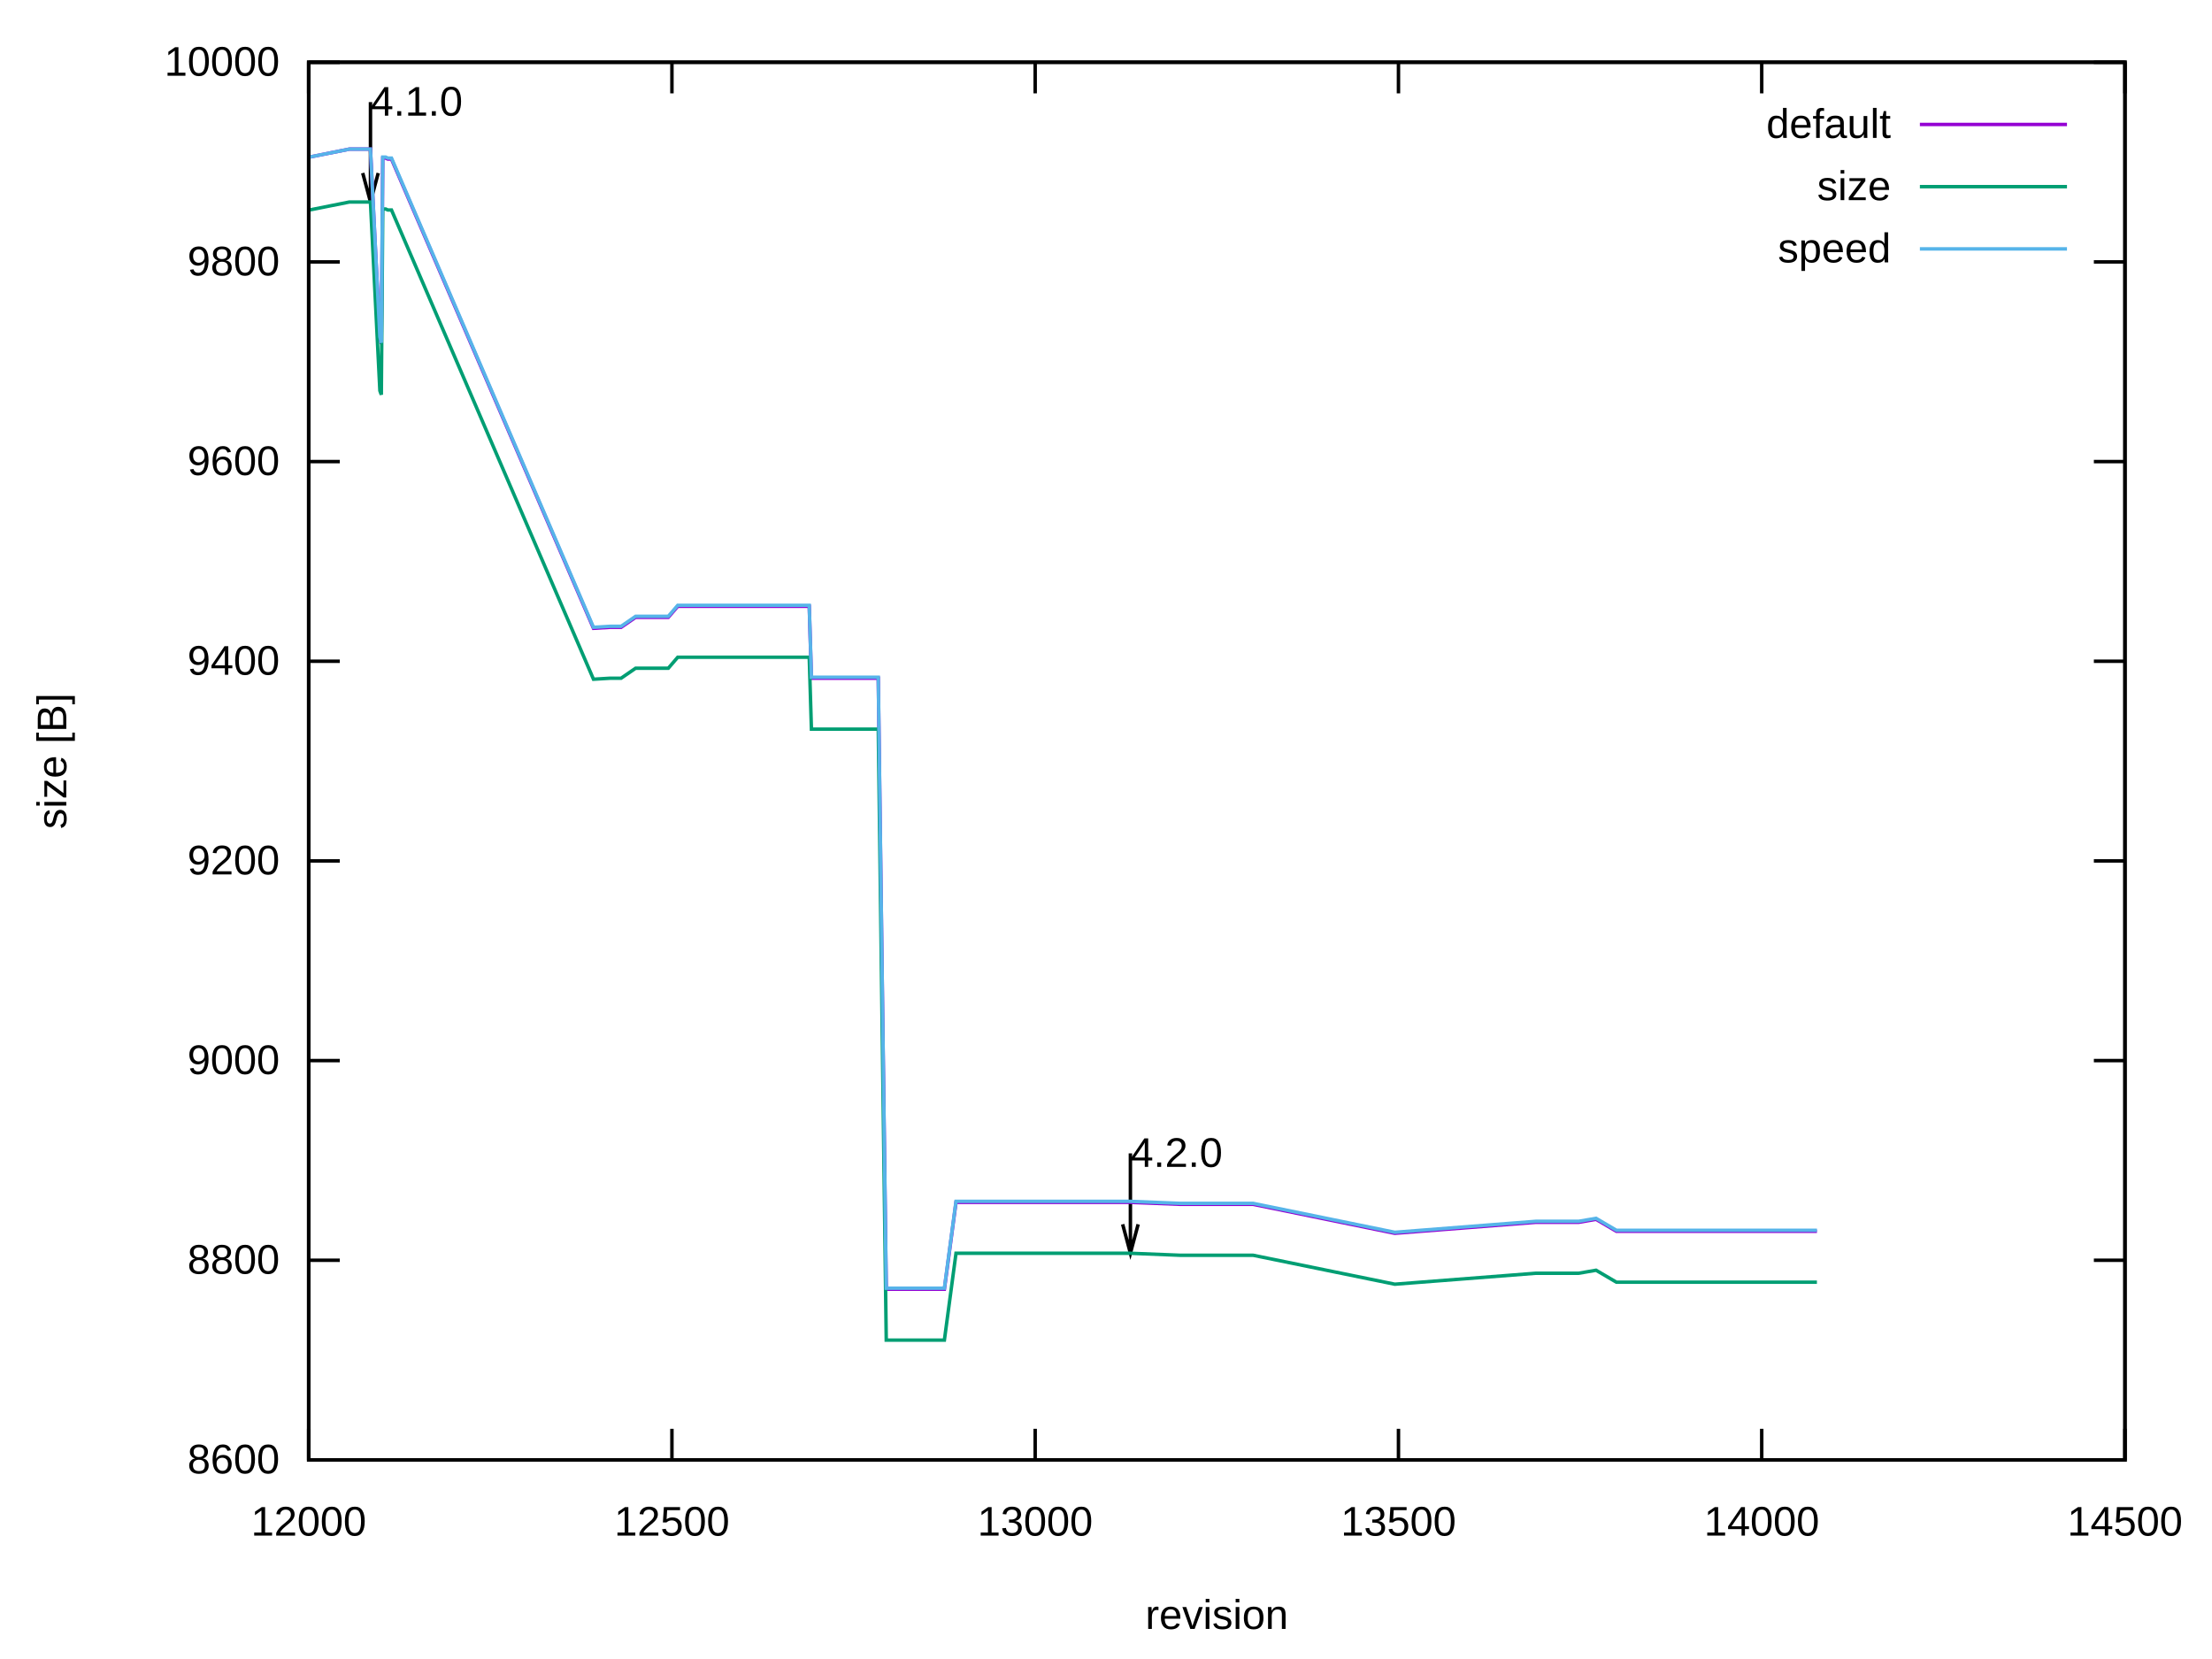
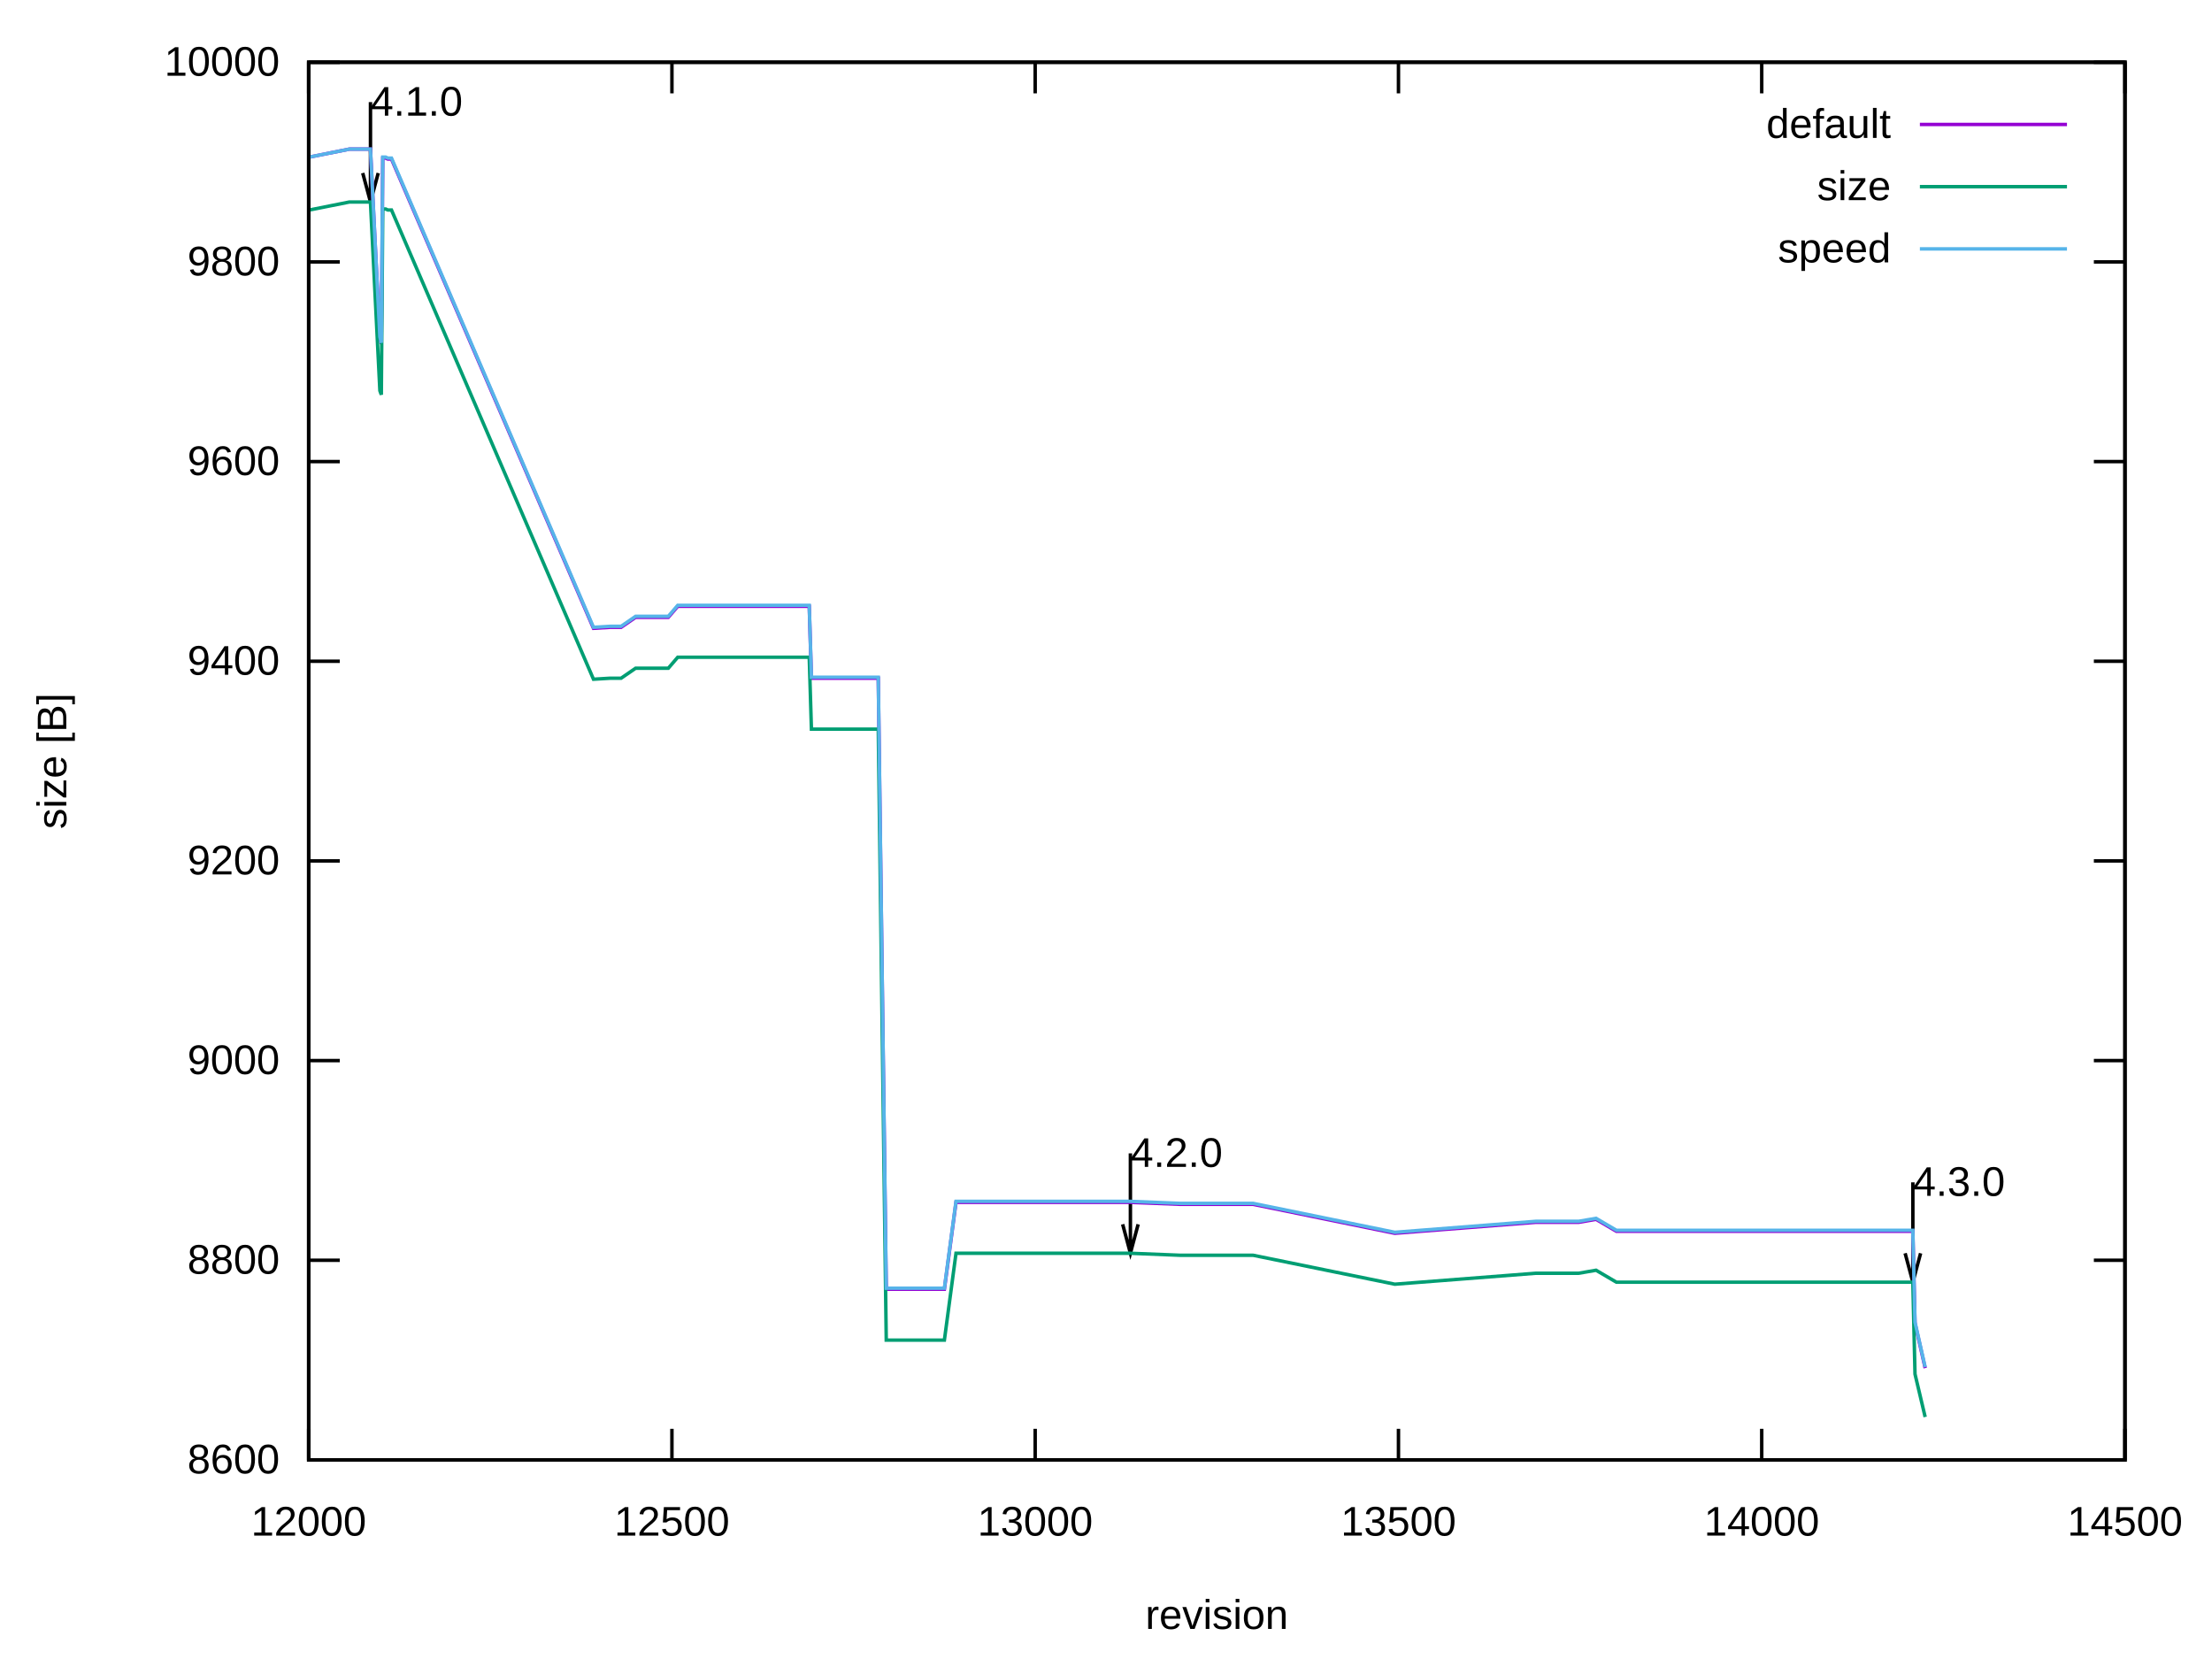
<svg xmlns="http://www.w3.org/2000/svg" xmlns:xlink="http://www.w3.org/1999/xlink" width="640" height="480" viewBox="0 0 640 480">
  <g id="gnuplot_canvas">
    <rect x="0" y="0" width="640" height="480" fill="none" />
    <defs>
      <circle id="gpDot" r="0.5" stroke-width="0.5" stroke="currentColor" />
      <path id="gpPt0" stroke-width="0.222" stroke="currentColor" d="M-1,0 h2 M0,-1 v2" />
      <path id="gpPt1" stroke-width="0.222" stroke="currentColor" d="M-1,-1 L1,1 M1,-1 L-1,1" />
      <path id="gpPt2" stroke-width="0.222" stroke="currentColor" d="M-1,0 L1,0 M0,-1 L0,1 M-1,-1 L1,1 M-1,1 L1,-1" />
      <rect id="gpPt3" stroke-width="0.222" stroke="currentColor" x="-1" y="-1" width="2" height="2" />
      <rect id="gpPt4" stroke-width="0.222" stroke="currentColor" fill="currentColor" x="-1" y="-1" width="2" height="2" />
      <circle id="gpPt5" stroke-width="0.222" stroke="currentColor" cx="0" cy="0" r="1" />
      <use xlink:href="#gpPt5" id="gpPt6" fill="currentColor" stroke="none" />
      <path id="gpPt7" stroke-width="0.222" stroke="currentColor" d="M0,-1.33 L-1.33,0.67 L1.33,0.67 z" />
      <use xlink:href="#gpPt7" id="gpPt8" fill="currentColor" stroke="none" />
      <use xlink:href="#gpPt7" id="gpPt9" stroke="currentColor" transform="rotate(180)" />
      <use xlink:href="#gpPt9" id="gpPt10" fill="currentColor" stroke="none" />
      <use xlink:href="#gpPt3" id="gpPt11" stroke="currentColor" transform="rotate(45)" />
      <use xlink:href="#gpPt11" id="gpPt12" fill="currentColor" stroke="none" />
      <path id="gpPt13" stroke-width="0.222" stroke="currentColor" d="M0,1.330 L1.265,0.411 L0.782,-1.067 L-0.782,-1.076 L-1.265,0.411 z" />
      <use xlink:href="#gpPt13" id="gpPt14" fill="currentColor" stroke="none" />
      <filter id="textbox" filterUnits="objectBoundingBox" x="0" y="0" height="1" width="1">
        <feFlood flood-color="white" flood-opacity="1" result="bgnd" />
        <feComposite in="SourceGraphic" in2="bgnd" operator="atop" />
      </filter>
      <filter id="greybox" filterUnits="objectBoundingBox" x="0" y="0" height="1" width="1">
        <feFlood flood-color="lightgrey" flood-opacity="1" result="grey" />
        <feComposite in="SourceGraphic" in2="grey" operator="atop" />
      </filter>
    </defs>
    <g fill="none" color="white" stroke="currentColor" stroke-width="1.00" stroke-linecap="butt" stroke-linejoin="miter">
</g>
    <g fill="none" color="black" stroke="currentColor" stroke-width="1.00" stroke-linecap="butt" stroke-linejoin="miter">
      <path stroke="black" d="M89.31,422.40 L98.31,422.40 M614.82,422.40 L605.82,422.40  " />
      <g transform="translate(80.92,426.30)" stroke="none" fill="black" font-family="Arial" font-size="12.00" text-anchor="end">
        <text>
          <tspan font-family="Arial"> 8600</tspan>
        </text>
      </g>
    </g>
    <g fill="none" color="black" stroke="currentColor" stroke-width="1.00" stroke-linecap="butt" stroke-linejoin="miter">
      <path stroke="black" d="M89.31,364.63 L98.31,364.63 M614.82,364.63 L605.82,364.63  " />
      <g transform="translate(80.92,368.53)" stroke="none" fill="black" font-family="Arial" font-size="12.00" text-anchor="end">
        <text>
          <tspan font-family="Arial"> 8800</tspan>
        </text>
      </g>
    </g>
    <g fill="none" color="black" stroke="currentColor" stroke-width="1.00" stroke-linecap="butt" stroke-linejoin="miter">
      <path stroke="black" d="M89.31,306.86 L98.31,306.86 M614.82,306.86 L605.82,306.86  " />
      <g transform="translate(80.92,310.76)" stroke="none" fill="black" font-family="Arial" font-size="12.00" text-anchor="end">
        <text>
          <tspan font-family="Arial"> 9000</tspan>
        </text>
      </g>
    </g>
    <g fill="none" color="black" stroke="currentColor" stroke-width="1.00" stroke-linecap="butt" stroke-linejoin="miter">
      <path stroke="black" d="M89.31,249.09 L98.31,249.09 M614.82,249.09 L605.82,249.09  " />
      <g transform="translate(80.92,252.99)" stroke="none" fill="black" font-family="Arial" font-size="12.00" text-anchor="end">
        <text>
          <tspan font-family="Arial"> 9200</tspan>
        </text>
      </g>
    </g>
    <g fill="none" color="black" stroke="currentColor" stroke-width="1.00" stroke-linecap="butt" stroke-linejoin="miter">
      <path stroke="black" d="M89.31,191.32 L98.31,191.32 M614.82,191.32 L605.82,191.32  " />
      <g transform="translate(80.92,195.22)" stroke="none" fill="black" font-family="Arial" font-size="12.00" text-anchor="end">
        <text>
          <tspan font-family="Arial"> 9400</tspan>
        </text>
      </g>
    </g>
    <g fill="none" color="black" stroke="currentColor" stroke-width="1.00" stroke-linecap="butt" stroke-linejoin="miter">
      <path stroke="black" d="M89.31,133.55 L98.31,133.55 M614.82,133.55 L605.82,133.55  " />
      <g transform="translate(80.92,137.45)" stroke="none" fill="black" font-family="Arial" font-size="12.00" text-anchor="end">
        <text>
          <tspan font-family="Arial"> 9600</tspan>
        </text>
      </g>
    </g>
    <g fill="none" color="black" stroke="currentColor" stroke-width="1.00" stroke-linecap="butt" stroke-linejoin="miter">
      <path stroke="black" d="M89.31,75.78 L98.31,75.78 M614.82,75.78 L605.82,75.78  " />
      <g transform="translate(80.92,79.68)" stroke="none" fill="black" font-family="Arial" font-size="12.00" text-anchor="end">
        <text>
          <tspan font-family="Arial"> 9800</tspan>
        </text>
      </g>
    </g>
    <g fill="none" color="black" stroke="currentColor" stroke-width="1.00" stroke-linecap="butt" stroke-linejoin="miter">
      <path stroke="black" d="M89.31,18.01 L98.31,18.01 M614.82,18.01 L605.82,18.01  " />
      <g transform="translate(80.92,21.91)" stroke="none" fill="black" font-family="Arial" font-size="12.00" text-anchor="end">
        <text>
          <tspan font-family="Arial"> 10000</tspan>
        </text>
      </g>
    </g>
    <g fill="none" color="black" stroke="currentColor" stroke-width="1.00" stroke-linecap="butt" stroke-linejoin="miter">
      <path stroke="black" d="M89.31,422.40 L89.31,413.40 M89.31,18.01 L89.31,27.01  " />
      <g transform="translate(89.31,444.30)" stroke="none" fill="black" font-family="Arial" font-size="12.00" text-anchor="middle">
        <text>
          <tspan font-family="Arial"> 12000</tspan>
        </text>
      </g>
    </g>
    <g fill="none" color="black" stroke="currentColor" stroke-width="1.00" stroke-linecap="butt" stroke-linejoin="miter">
      <path stroke="black" d="M194.41,422.40 L194.41,413.40 M194.41,18.01 L194.41,27.01  " />
      <g transform="translate(194.41,444.30)" stroke="none" fill="black" font-family="Arial" font-size="12.00" text-anchor="middle">
        <text>
          <tspan font-family="Arial"> 12500</tspan>
        </text>
      </g>
    </g>
    <g fill="none" color="black" stroke="currentColor" stroke-width="1.00" stroke-linecap="butt" stroke-linejoin="miter">
      <path stroke="black" d="M299.51,422.40 L299.51,413.40 M299.51,18.01 L299.51,27.01  " />
      <g transform="translate(299.51,444.30)" stroke="none" fill="black" font-family="Arial" font-size="12.00" text-anchor="middle">
        <text>
          <tspan font-family="Arial"> 13000</tspan>
        </text>
      </g>
    </g>
    <g fill="none" color="black" stroke="currentColor" stroke-width="1.00" stroke-linecap="butt" stroke-linejoin="miter">
      <path stroke="black" d="M404.62,422.40 L404.62,413.40 M404.62,18.01 L404.62,27.01  " />
      <g transform="translate(404.62,444.30)" stroke="none" fill="black" font-family="Arial" font-size="12.00" text-anchor="middle">
        <text>
          <tspan font-family="Arial"> 13500</tspan>
        </text>
      </g>
    </g>
    <g fill="none" color="black" stroke="currentColor" stroke-width="1.00" stroke-linecap="butt" stroke-linejoin="miter">
      <path stroke="black" d="M509.72,422.40 L509.72,413.40 M509.72,18.01 L509.72,27.01  " />
      <g transform="translate(509.72,444.30)" stroke="none" fill="black" font-family="Arial" font-size="12.00" text-anchor="middle">
        <text>
          <tspan font-family="Arial"> 14000</tspan>
        </text>
      </g>
    </g>
    <g fill="none" color="black" stroke="currentColor" stroke-width="1.00" stroke-linecap="butt" stroke-linejoin="miter">
      <path stroke="black" d="M614.82,422.40 L614.82,413.40 M614.82,18.01 L614.82,27.01  " />
      <g transform="translate(614.82,444.30)" stroke="none" fill="black" font-family="Arial" font-size="12.00" text-anchor="middle">
        <text>
          <tspan font-family="Arial"> 14500</tspan>
        </text>
      </g>
    </g>
    <g fill="none" color="black" stroke="currentColor" stroke-width="1.00" stroke-linecap="butt" stroke-linejoin="miter">
</g>
    <g fill="none" color="black" stroke="currentColor" stroke-width="1.00" stroke-linecap="butt" stroke-linejoin="miter">
      <path stroke="black" d="M89.31,18.01 L89.31,422.40 L614.82,422.40 L614.82,18.01 L89.31,18.01 Z  " />
      <g transform="translate(107.18,33.46)" stroke="none" fill="black" font-family="Arial" font-size="12.00" text-anchor="start">
        <text>
          <tspan font-family="Arial">4.1.0</tspan>
        </text>
      </g>
      <g transform="translate(327.05,337.62)" stroke="none" fill="black" font-family="Arial" font-size="12.00" text-anchor="start">
        <text>
          <tspan font-family="Arial">4.2.0</tspan>
        </text>
      </g>
-       <path stroke="black" d="M104.95,50.07 L107.19,58.44 L109.43,50.07 M107.19,29.55 L107.19,58.44 M324.82,354.23 L327.06,362.60 L329.30,354.23   M327.06,333.71 L327.06,362.60  " />
+       <g transform="translate(553.44,346.00)" stroke="none" fill="black" font-family="Arial" font-size="12.00" text-anchor="start">
+         <text>
+           <tspan font-family="Arial">4.3.0</tspan>
+         </text>
+       </g>
+       <path stroke="black" d="M104.95,50.07 L107.19,58.44 L109.43,50.07 M107.19,29.55 L107.19,58.44 M324.82,354.23 L327.06,362.60 L329.30,354.23   M327.06,333.71 L327.06,362.60 M551.21,362.61 L553.45,370.97 L555.69,362.61 M553.45,342.09 L553.45,370.97  " />
    </g>
    <g fill="none" color="black" stroke="currentColor" stroke-width="1.00" stroke-linecap="butt" stroke-linejoin="miter">
      <g transform="translate(19.18,220.21) rotate(270)" stroke="none" fill="black" font-family="Arial" font-size="12.00" text-anchor="middle">
        <text>
          <tspan font-family="Arial">size [B]</tspan>
        </text>
      </g>
    </g>
    <g fill="none" color="black" stroke="currentColor" stroke-width="1.00" stroke-linecap="butt" stroke-linejoin="miter">
      <g transform="translate(352.06,471.30)" stroke="none" fill="black" font-family="Arial" font-size="12.00" text-anchor="middle">
        <text>
          <tspan font-family="Arial">revision</tspan>
        </text>
      </g>
    </g>
    <g fill="none" color="black" stroke="currentColor" stroke-width="1.00" stroke-linecap="butt" stroke-linejoin="miter">
</g>
    <g id="gnuplot_plot_1">
      <g fill="none" color="black" stroke="currentColor" stroke-width="1.00" stroke-linecap="butt" stroke-linejoin="miter">
        <g transform="translate(547.09,39.91)" stroke="none" fill="black" font-family="Arial" font-size="12.00" text-anchor="end">
          <text>
            <tspan font-family="Arial">default</tspan>
          </text>
        </g>
      </g>
      <g fill="none" color="black" stroke="currentColor" stroke-width="1.00" stroke-linecap="butt" stroke-linejoin="miter">
-         <path stroke="rgb(148,   0, 211)" d="M555.48,36.01 L598.04,36.01 M89.52,45.45 L101.08,43.14 L107.18,43.14 L109.91,97.73 L110.33,99.47 L110.75,45.74   L111.59,45.74 L112.22,46.03 L113.27,46.03 L171.71,181.79 L176.54,181.50 L179.70,181.50 L183.90,178.61 L186.84,178.61   L191.89,178.61 L193.36,178.61 L196.09,175.43 L224.26,175.43 L230.78,175.43 L234.14,175.43 L234.77,196.23 L246.12,196.23   L254.11,196.23 L256.42,373.01 L263.15,373.01 L270.51,373.01 L273.24,373.01 L276.60,347.88 L278.49,347.88 L293.00,347.88   L327.05,347.88 L341.55,348.45 L362.58,348.45 L403.56,356.83 L444.34,353.65 L446.45,353.65 L448.55,353.65 L456.75,353.65   L461.79,352.79 L467.68,356.25 L469.78,356.25 L469.99,356.25 L470.83,356.25 L471.88,356.25 L476.09,356.25 L478.19,356.25   L488.70,356.25 L509.72,356.25 L525.69,356.25  " />
+         <path stroke="rgb(148,   0, 211)" d="M555.48,36.01 L598.04,36.01 M89.52,45.45 L101.08,43.14 L107.18,43.14 L109.91,97.73 L110.33,99.47 L110.75,45.74   L111.59,45.74 L112.22,46.03 L113.27,46.03 L171.71,181.79 L176.54,181.50 L179.70,181.50 L183.90,178.61 L186.84,178.61   L191.89,178.61 L193.36,178.61 L196.09,175.43 L224.26,175.43 L230.78,175.43 L234.14,175.43 L234.77,196.23 L246.12,196.23   L254.11,196.23 L256.42,373.01 L263.15,373.01 L270.51,373.01 L273.24,373.01 L276.60,347.88 L278.49,347.88 L293.00,347.88   L327.05,347.88 L341.55,348.45 L362.58,348.45 L403.56,356.83 L444.34,353.65 L446.45,353.65 L448.55,353.65 L456.75,353.65   L461.79,352.79 L467.68,356.25 L488.70,356.25 L509.72,356.25 L548.40,356.25 L553.44,356.25 L554.07,382.83 L557.01,395.83    " />
      </g>
    </g>
    <g id="gnuplot_plot_2">
      <g fill="none" color="black" stroke="currentColor" stroke-width="1.00" stroke-linecap="butt" stroke-linejoin="miter">
        <g transform="translate(547.09,57.91)" stroke="none" fill="black" font-family="Arial" font-size="12.00" text-anchor="end">
          <text>
            <tspan font-family="Arial">size</tspan>
          </text>
        </g>
      </g>
      <g fill="none" color="black" stroke="currentColor" stroke-width="1.00" stroke-linecap="butt" stroke-linejoin="miter">
-         <path stroke="rgb(  0, 158, 115)" d="M555.48,54.01 L598.04,54.01 M89.52,60.76 L101.08,58.45 L107.18,58.45 L109.91,113.04 L110.33,114.20 L110.75,60.47   L111.59,60.47 L112.22,60.76 L113.27,60.76 L171.71,196.52 L176.54,196.23 L179.70,196.23 L183.90,193.34 L186.84,193.34   L191.89,193.34 L193.36,193.34 L196.09,190.16 L224.26,190.16 L230.78,190.16 L234.14,190.16 L234.77,210.96 L246.12,210.96   L254.11,210.96 L256.42,387.74 L263.15,387.74 L270.51,387.74 L273.24,387.74 L276.60,362.61 L278.49,362.61 L293.00,362.61   L327.05,362.61 L341.55,363.19 L362.58,363.19 L403.56,371.56 L444.34,368.39 L446.45,368.39 L448.55,368.39 L456.75,368.39   L461.79,367.52 L467.68,370.98 L469.78,370.98 L469.99,370.98 L470.83,370.98 L471.88,370.98 L476.09,370.98 L478.19,370.98   L488.70,370.98 L509.72,370.98 L525.69,370.98  " />
+         <path stroke="rgb(  0, 158, 115)" d="M555.48,54.01 L598.04,54.01 M89.52,60.76 L101.08,58.45 L107.18,58.45 L109.91,113.04 L110.33,114.20 L110.75,60.47   L111.59,60.47 L112.22,60.76 L113.27,60.76 L171.71,196.52 L176.54,196.23 L179.70,196.23 L183.90,193.34 L186.84,193.34   L191.89,193.34 L193.36,193.34 L196.09,190.16 L224.26,190.16 L230.78,190.16 L234.14,190.16 L234.77,210.96 L246.12,210.96   L254.11,210.96 L256.42,387.74 L263.15,387.74 L270.51,387.74 L273.24,387.74 L276.60,362.61 L278.49,362.61 L293.00,362.61   L327.05,362.61 L341.55,363.19 L362.58,363.19 L403.56,371.56 L444.34,368.39 L446.45,368.39 L448.55,368.39 L456.75,368.39   L461.79,367.52 L467.68,370.98 L488.70,370.98 L509.72,370.98 L548.40,370.98 L553.44,370.98 L554.07,397.56 L557.01,409.98    " />
      </g>
    </g>
    <g id="gnuplot_plot_3">
      <g fill="none" color="black" stroke="currentColor" stroke-width="1.00" stroke-linecap="butt" stroke-linejoin="miter">
        <g transform="translate(547.09,75.91)" stroke="none" fill="black" font-family="Arial" font-size="12.00" text-anchor="end">
          <text>
            <tspan font-family="Arial">speed</tspan>
          </text>
        </g>
      </g>
      <g fill="none" color="black" stroke="currentColor" stroke-width="1.00" stroke-linecap="butt" stroke-linejoin="miter">
-         <path stroke="rgb( 86, 180, 233)" d="M555.48,72.01 L598.04,72.01 M89.52,45.45 L101.08,43.14 L107.18,43.14 L109.91,97.44 L110.33,99.18 L110.75,45.45   L111.59,45.45 L112.22,45.74 L113.27,45.74 L171.71,181.50 L176.54,181.21 L179.70,181.21 L183.90,178.32 L186.84,178.32   L191.89,178.32 L193.36,178.32 L196.09,175.14 L224.26,175.14 L230.78,175.14 L234.14,175.14 L234.77,195.94 L246.12,195.94   L254.11,195.94 L256.42,372.72 L263.15,372.72 L270.51,372.72 L273.24,372.72 L276.60,347.59 L278.49,347.59 L293.00,347.59   L327.05,347.59 L341.55,348.17 L362.58,348.17 L403.56,356.54 L444.34,353.36 L446.45,353.36 L448.55,353.36 L456.75,353.36   L461.79,352.50 L467.68,355.96 L469.78,355.96 L469.99,355.96 L470.83,355.96 L471.88,355.96 L476.09,355.96 L478.19,355.96   L488.70,355.96 L509.72,355.96 L525.69,355.96  " />
+         <path stroke="rgb( 86, 180, 233)" d="M555.48,72.01 L598.04,72.01 M89.52,45.45 L101.08,43.14 L107.18,43.14 L109.91,97.44 L110.33,99.18 L110.75,45.45   L111.59,45.45 L112.22,45.74 L113.27,45.74 L171.71,181.50 L176.54,181.21 L179.70,181.21 L183.90,178.32 L186.84,178.32   L191.89,178.32 L193.36,178.32 L196.09,175.14 L224.26,175.14 L230.78,175.14 L234.14,175.14 L234.77,195.94 L246.12,195.94   L254.11,195.94 L256.42,372.72 L263.15,372.72 L270.51,372.72 L273.24,372.72 L276.60,347.59 L278.49,347.59 L293.00,347.59   L327.05,347.59 L341.55,348.17 L362.58,348.17 L403.56,356.54 L444.34,353.36 L446.45,353.36 L448.55,353.36 L456.75,353.36   L461.79,352.50 L467.68,355.96 L488.70,355.96 L509.72,355.96 L548.40,355.96 L553.44,355.96 L554.07,382.54 L557.01,395.54    " />
      </g>
    </g>
    <g fill="none" color="white" stroke="rgb( 86, 180, 233)" stroke-width="2.00" stroke-linecap="butt" stroke-linejoin="miter">
</g>
    <g fill="none" color="black" stroke="currentColor" stroke-width="2.00" stroke-linecap="butt" stroke-linejoin="miter">
</g>
    <g fill="none" color="black" stroke="black" stroke-width="1.00" stroke-linecap="butt" stroke-linejoin="miter">
</g>
    <g fill="none" color="black" stroke="currentColor" stroke-width="1.00" stroke-linecap="butt" stroke-linejoin="miter">
      <path stroke="black" d="M89.31,18.01 L89.31,422.40 L614.82,422.40 L614.82,18.01 L89.31,18.01 Z  " />
    </g>
    <g fill="none" color="black" stroke="currentColor" stroke-width="1.00" stroke-linecap="butt" stroke-linejoin="miter">
</g>
  </g>
</svg>
